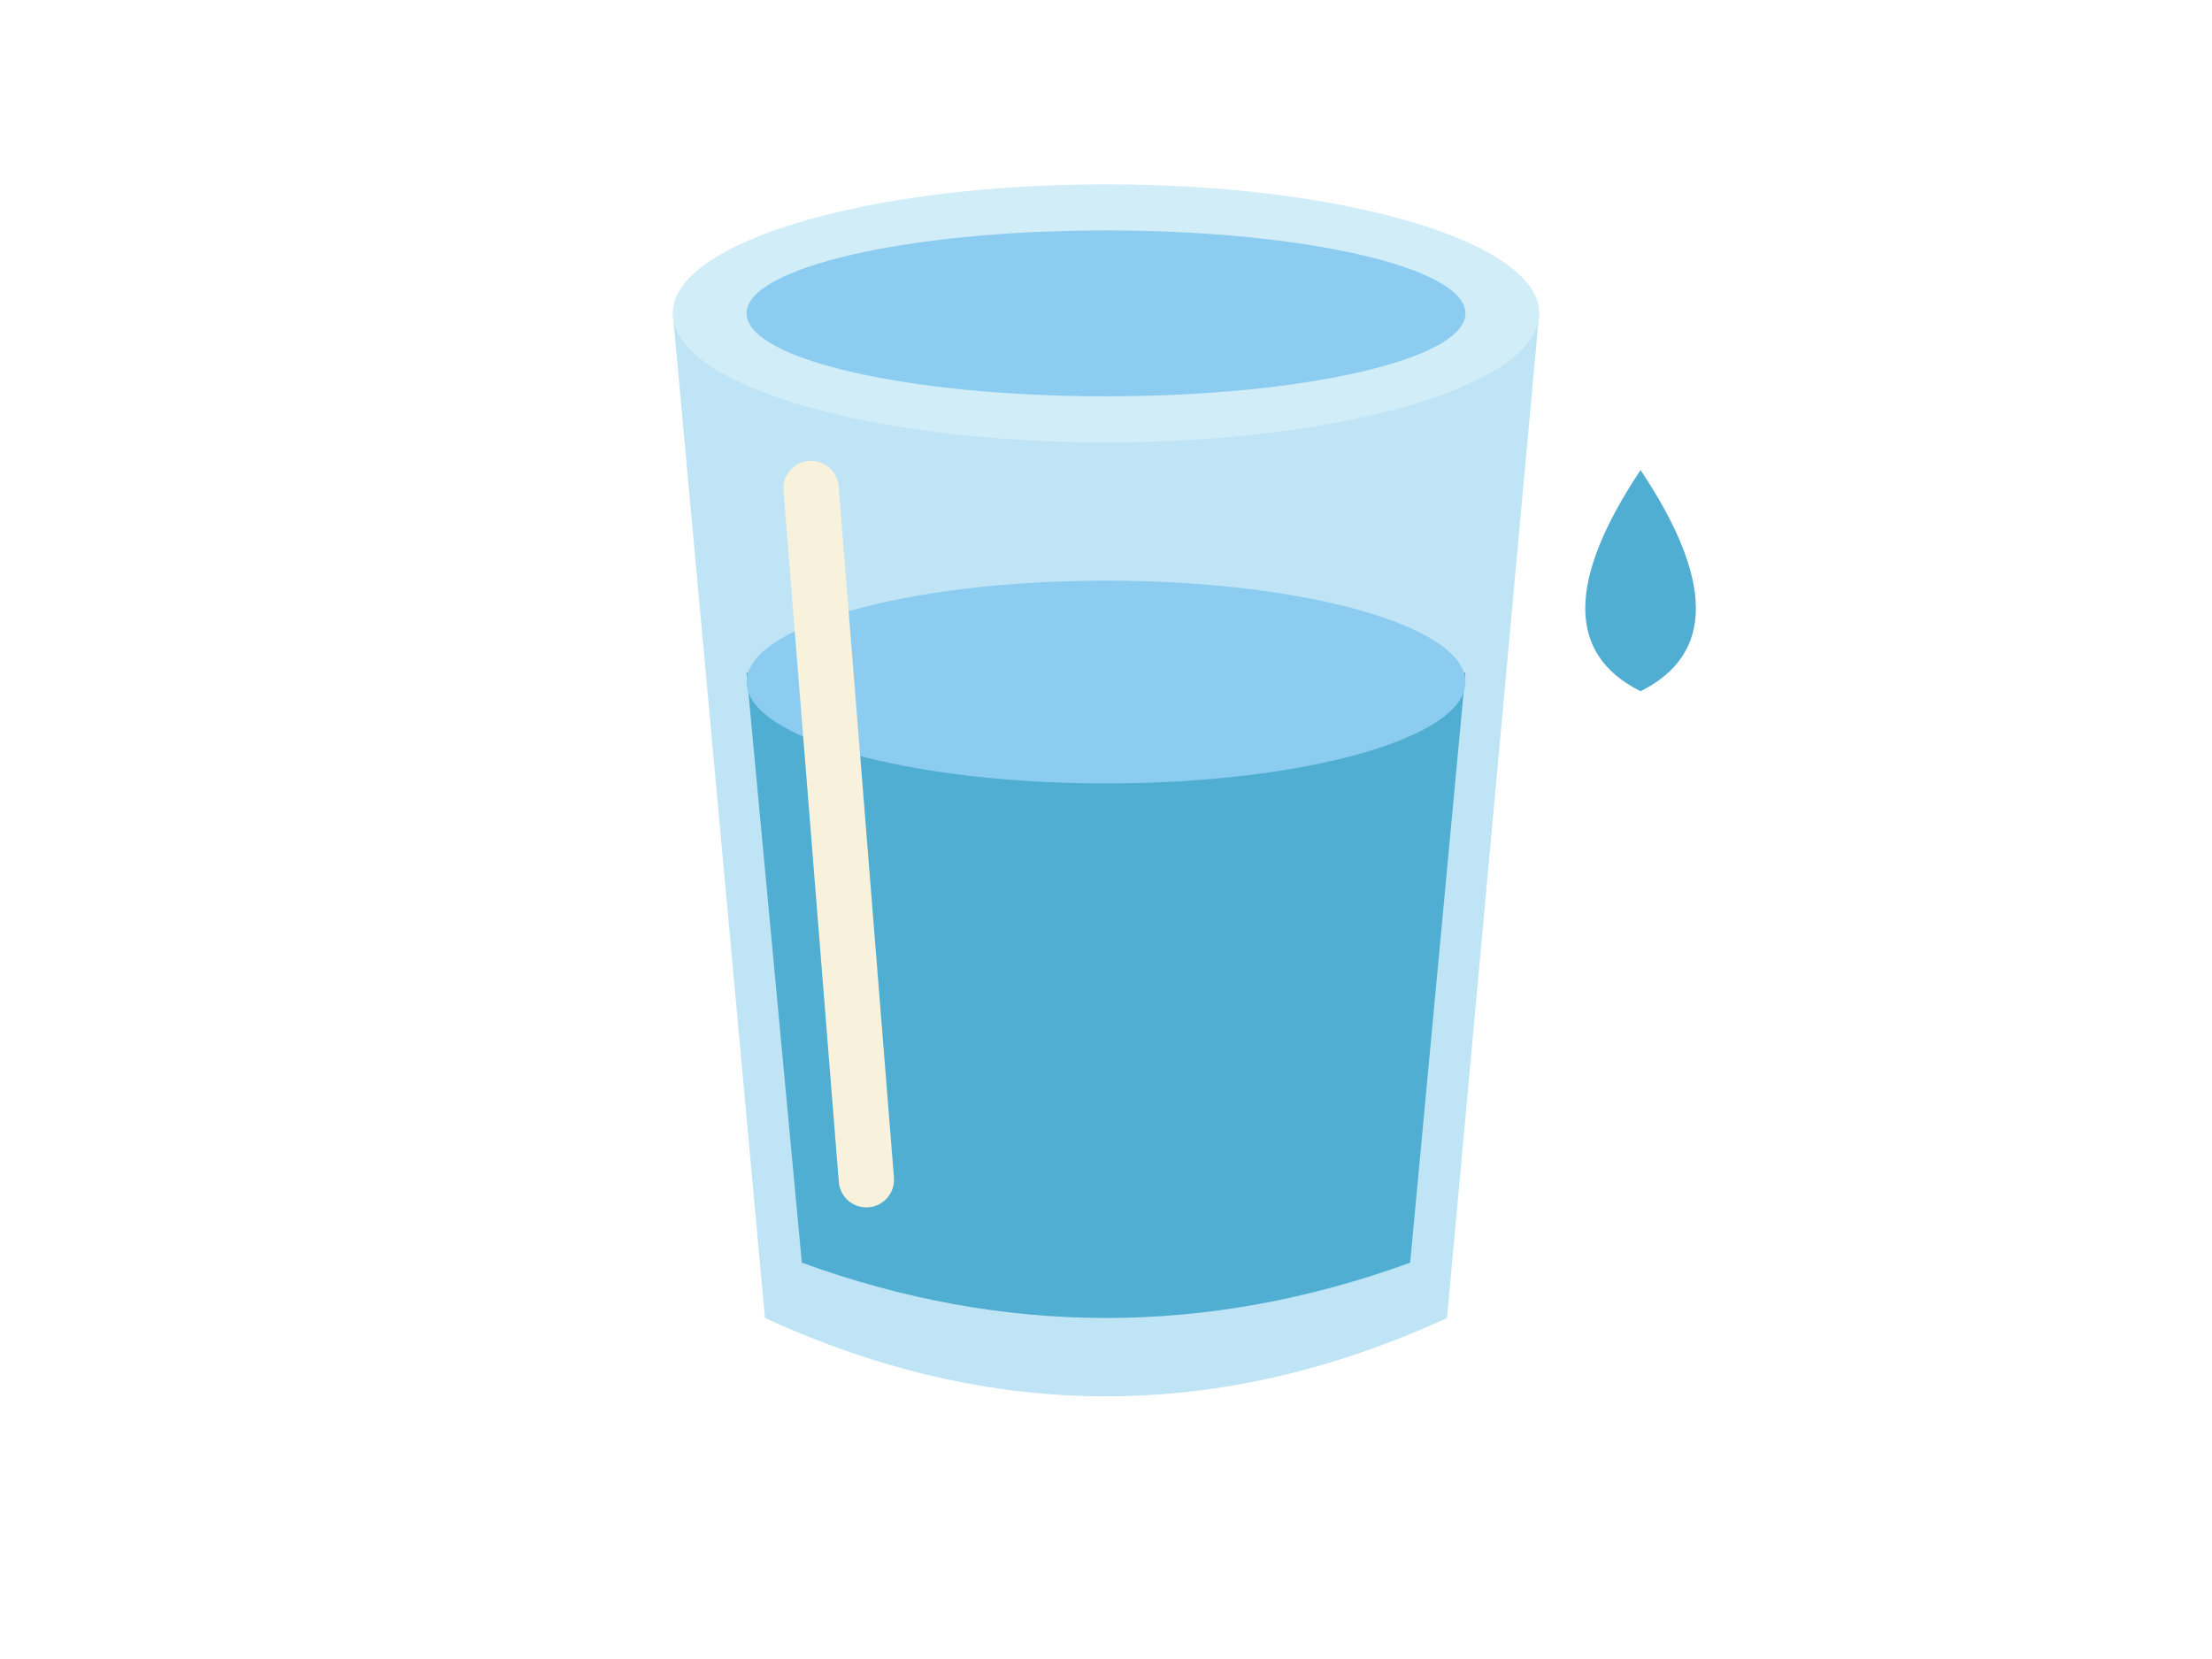
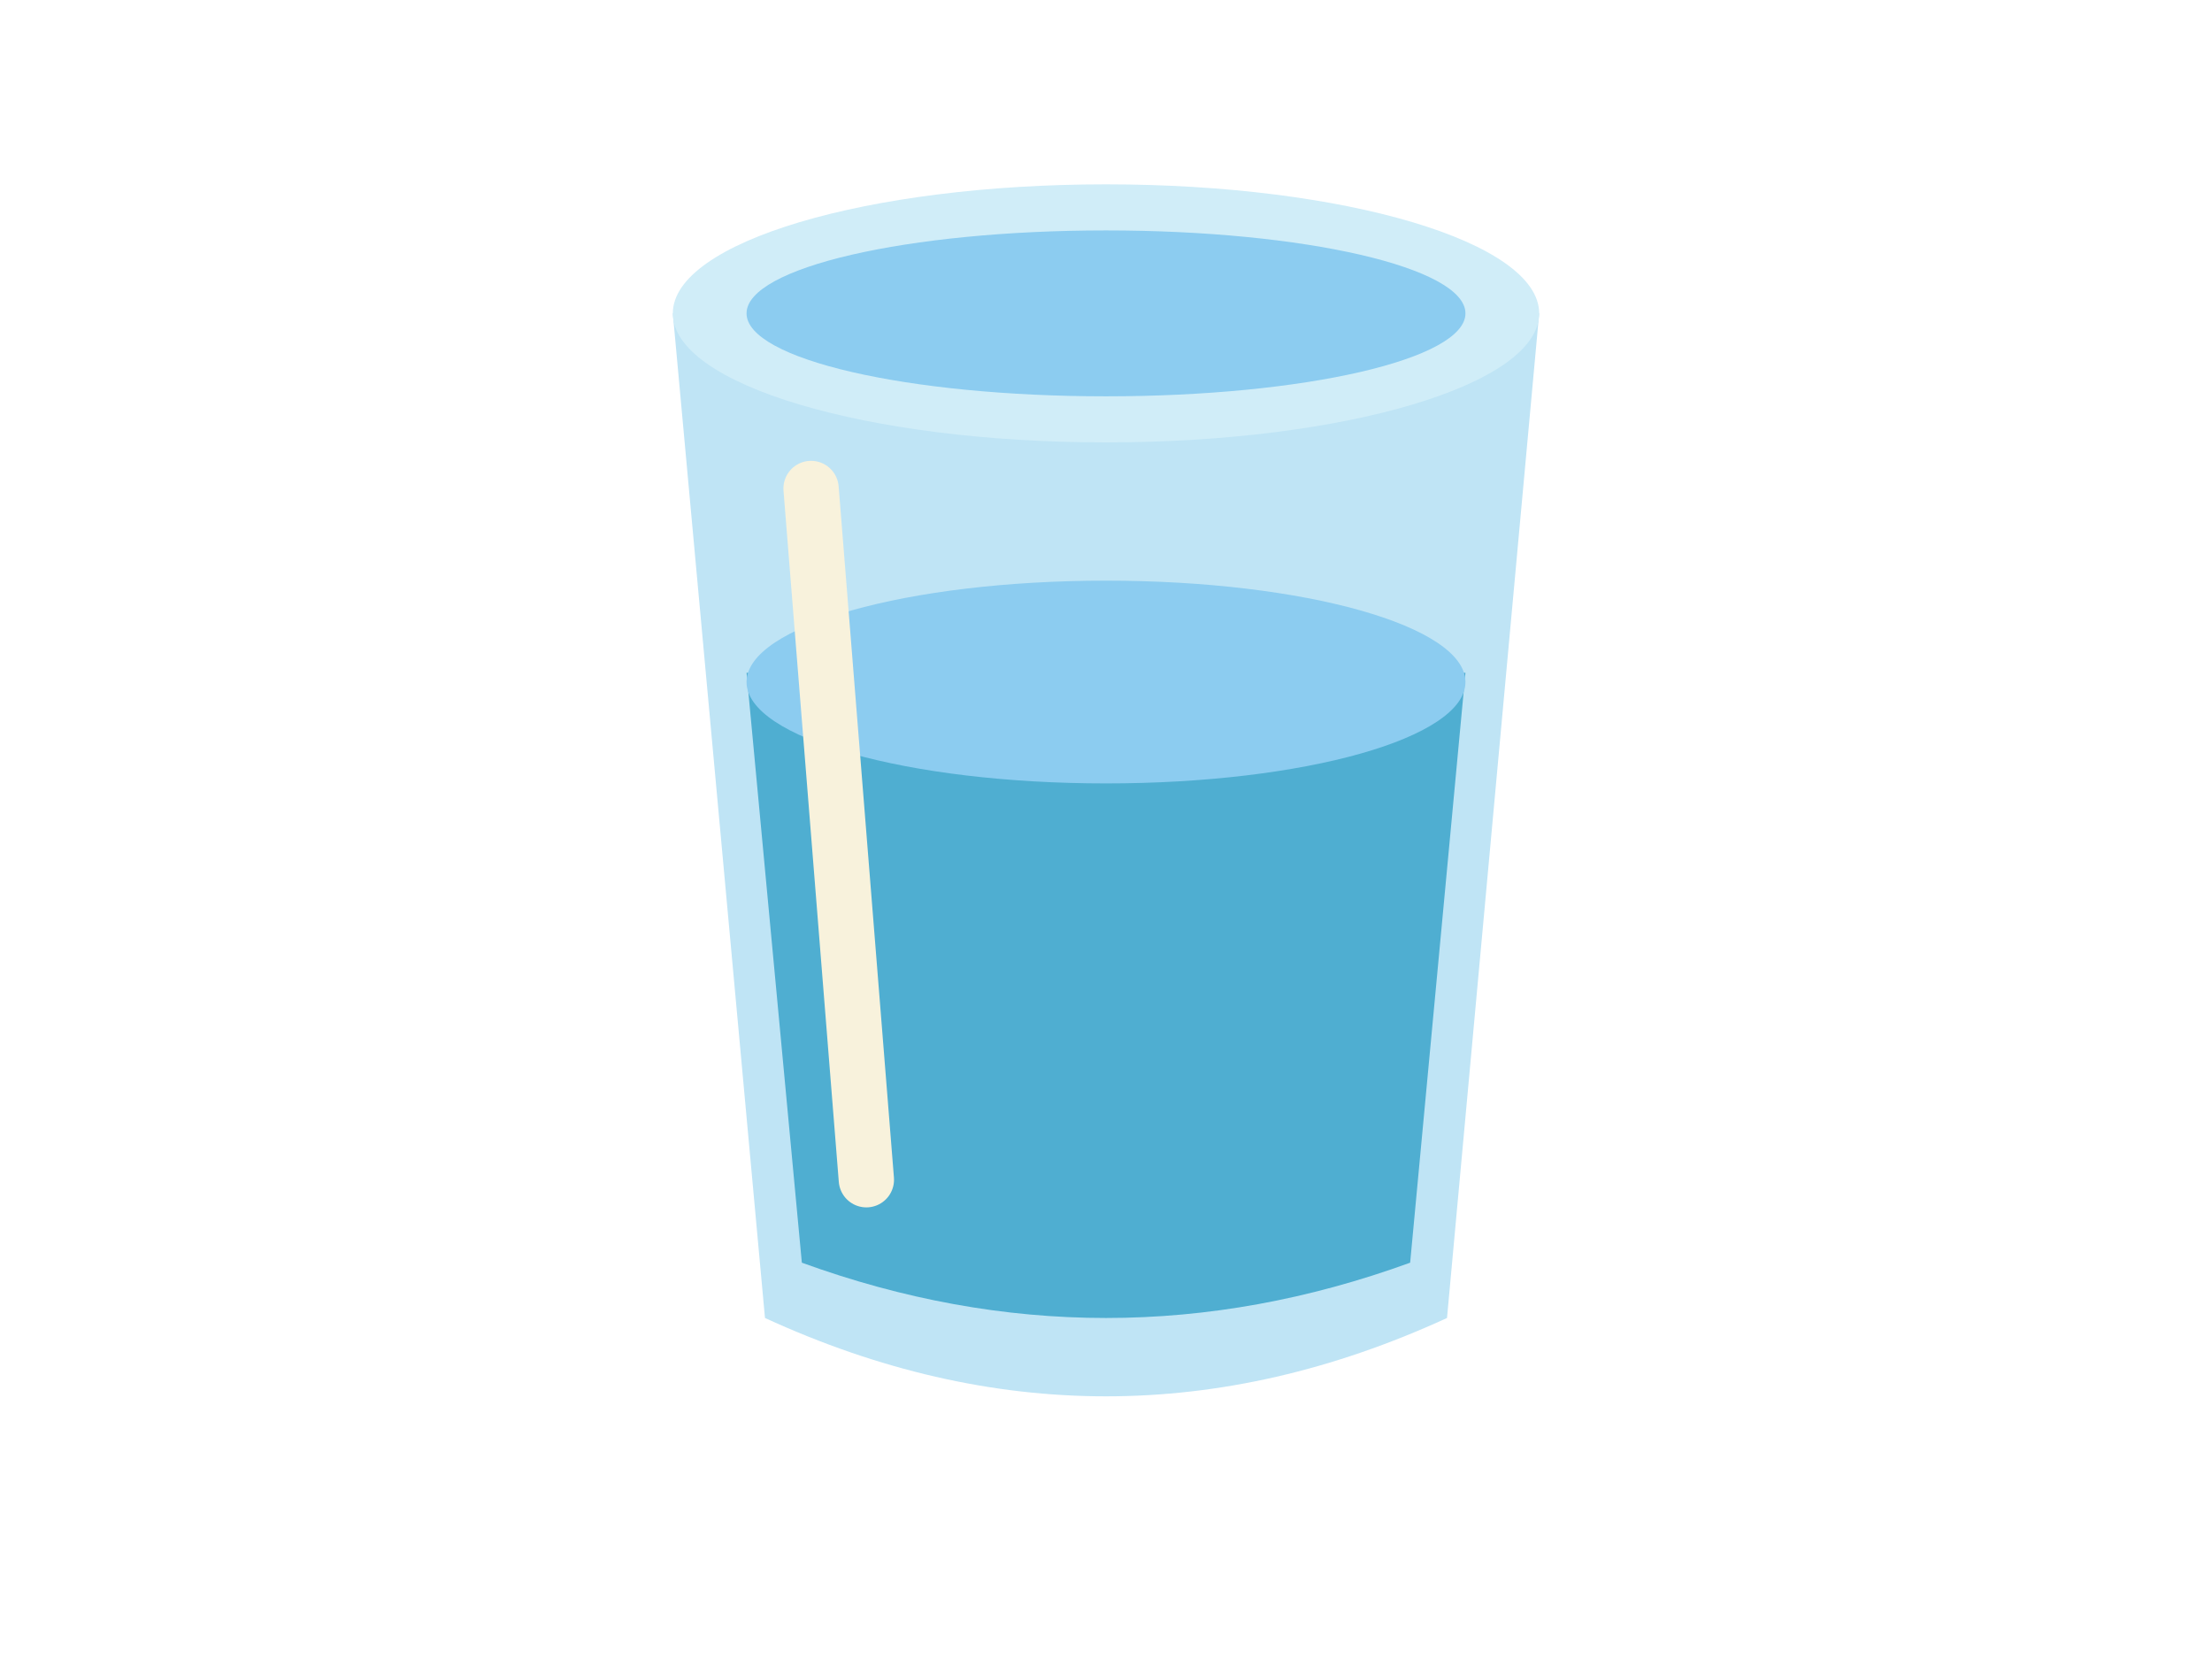
<svg xmlns="http://www.w3.org/2000/svg" width="240" height="180" viewBox="0 0 240 180">
  <path d="M73 34H167L157 143Q120 160 83 143Z" fill="#BFE4F5" />
  <path d="M81 73H159L153 137Q120 149 87 137Z" fill="#4FAED1" />
  <ellipse cx="120" cy="74" rx="39" ry="11" fill="#8CCCF0" />
  <ellipse cx="120" cy="34" rx="47" ry="14" fill="#D0EDF8" />
  <ellipse cx="120" cy="34" rx="39" ry="9" fill="#8CCCF0" />
  <path d="M88 53L94 128" stroke="#F8F2DC" stroke-width="6" stroke-linecap="round" />
-   <path d="M178 51Q166 69 178 75Q190 69 178 51" fill="#4FAED1" />
</svg>
